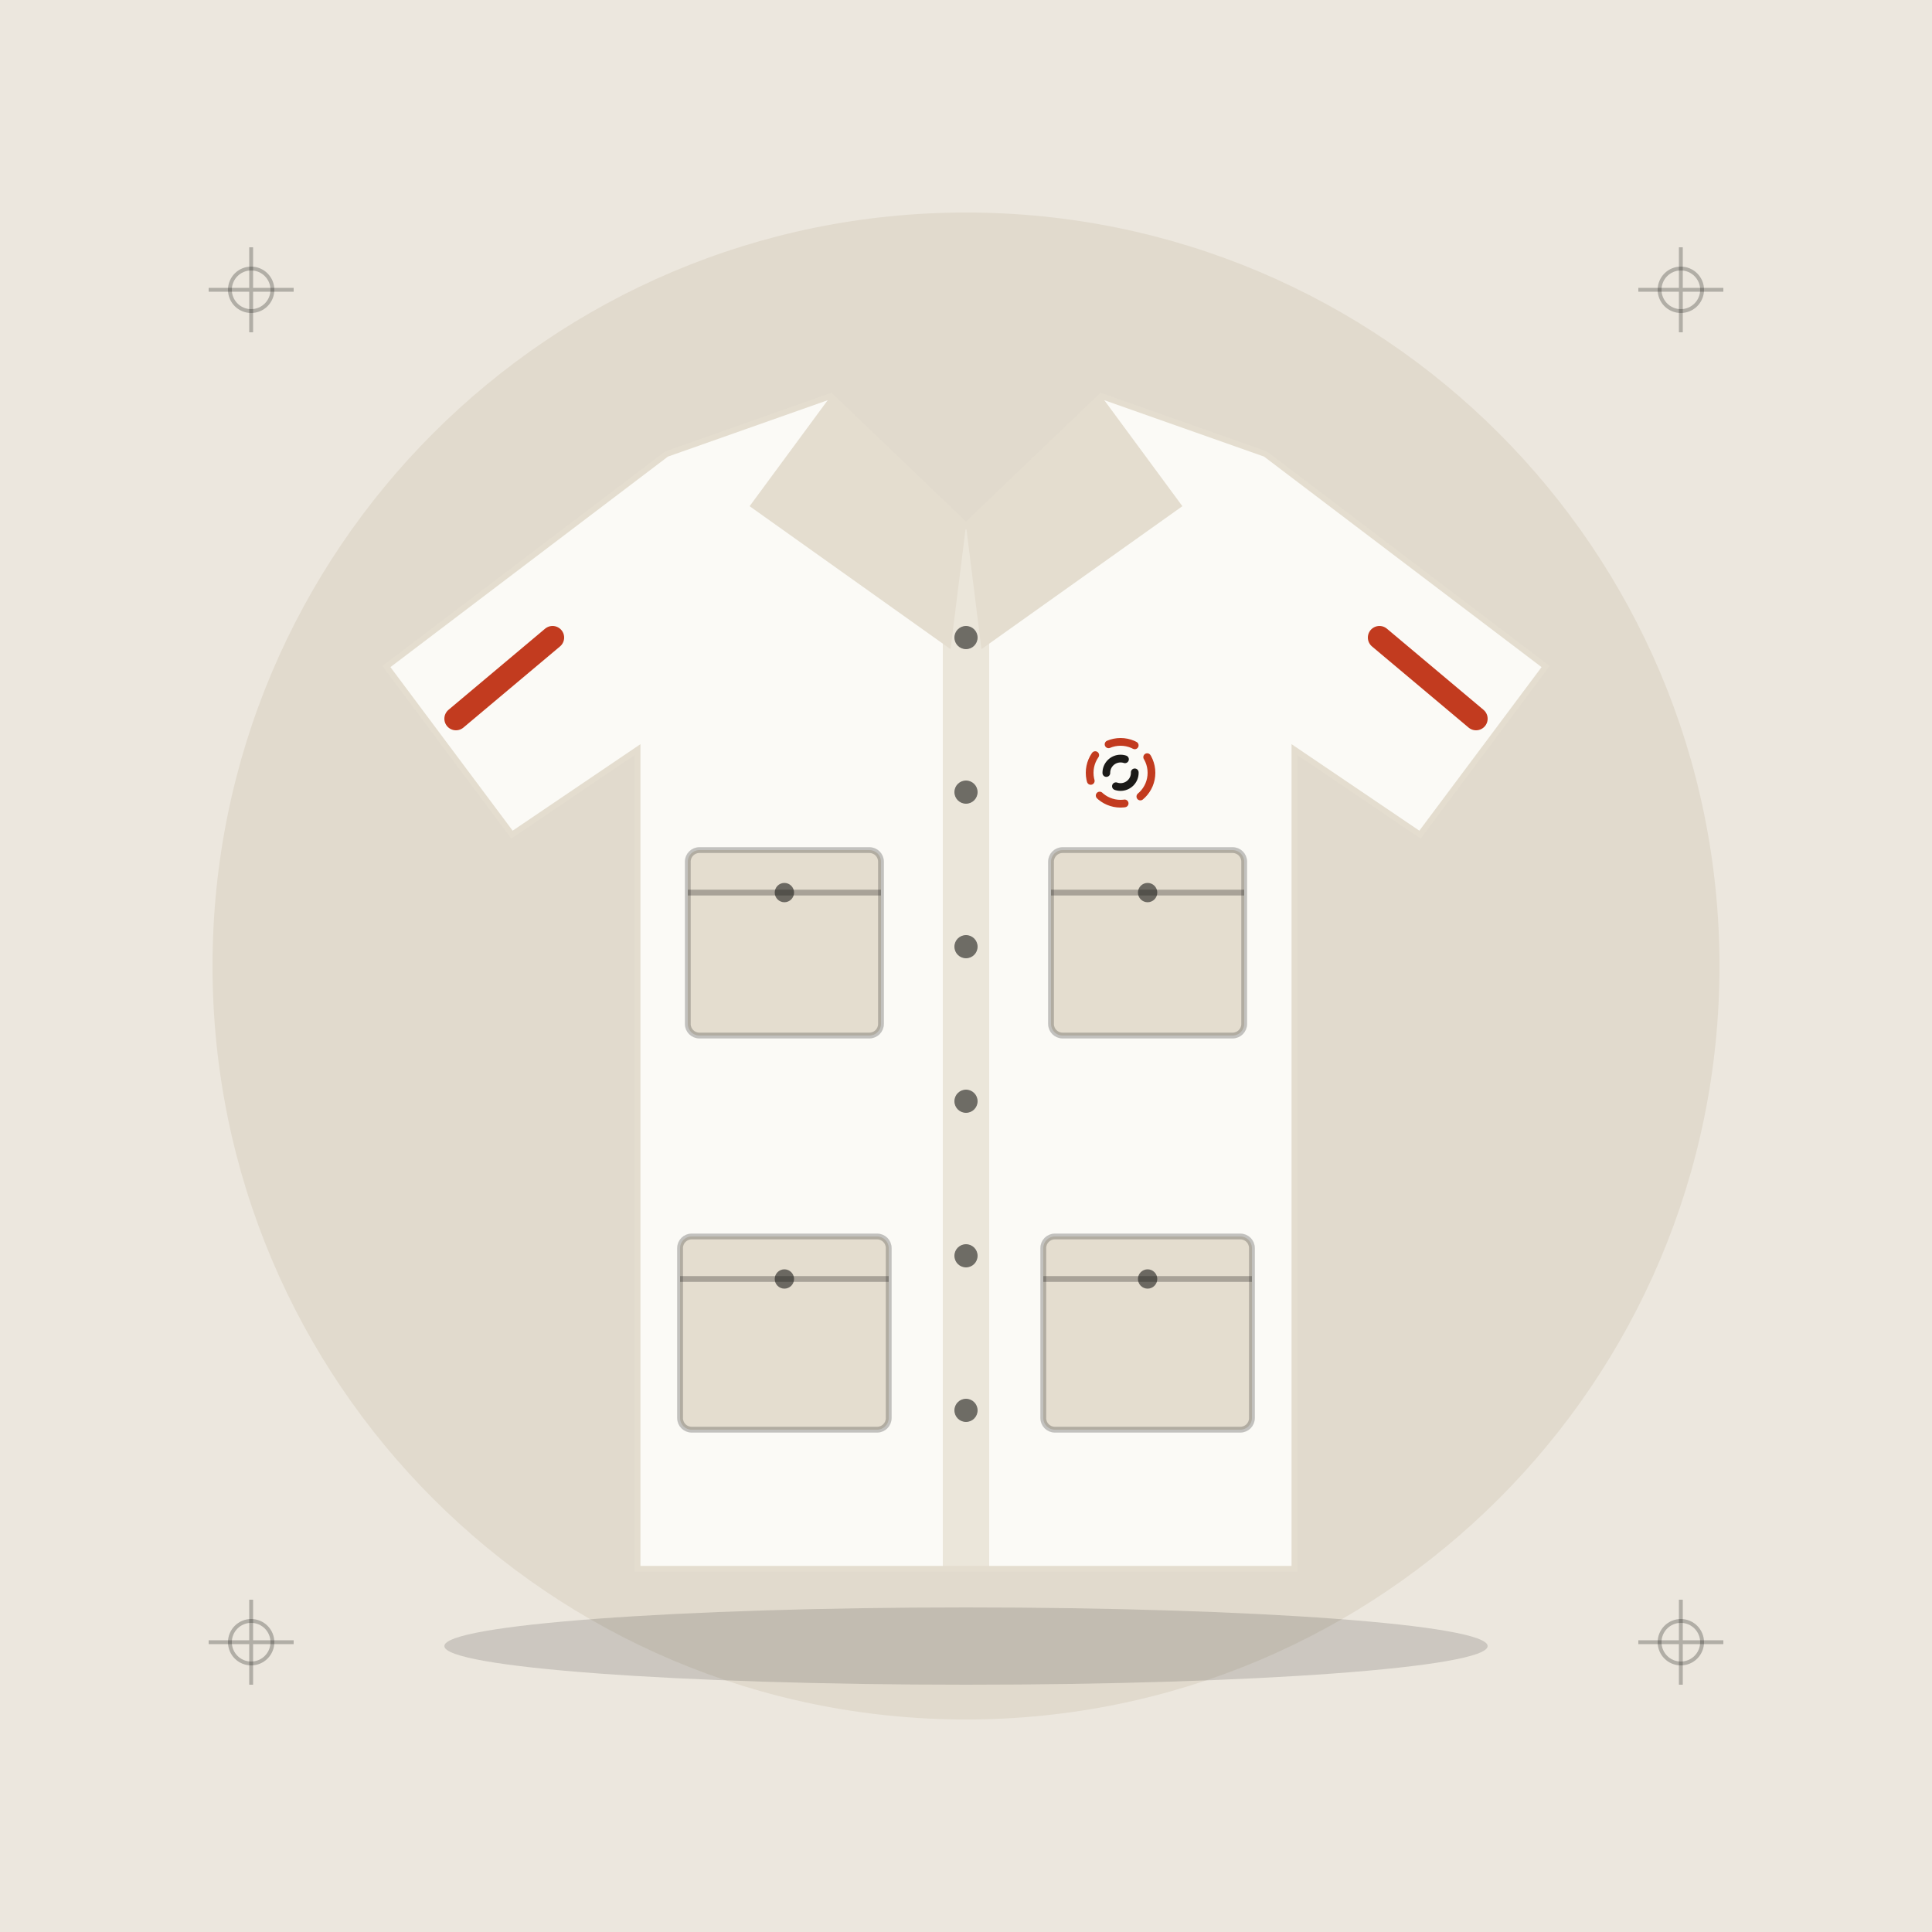
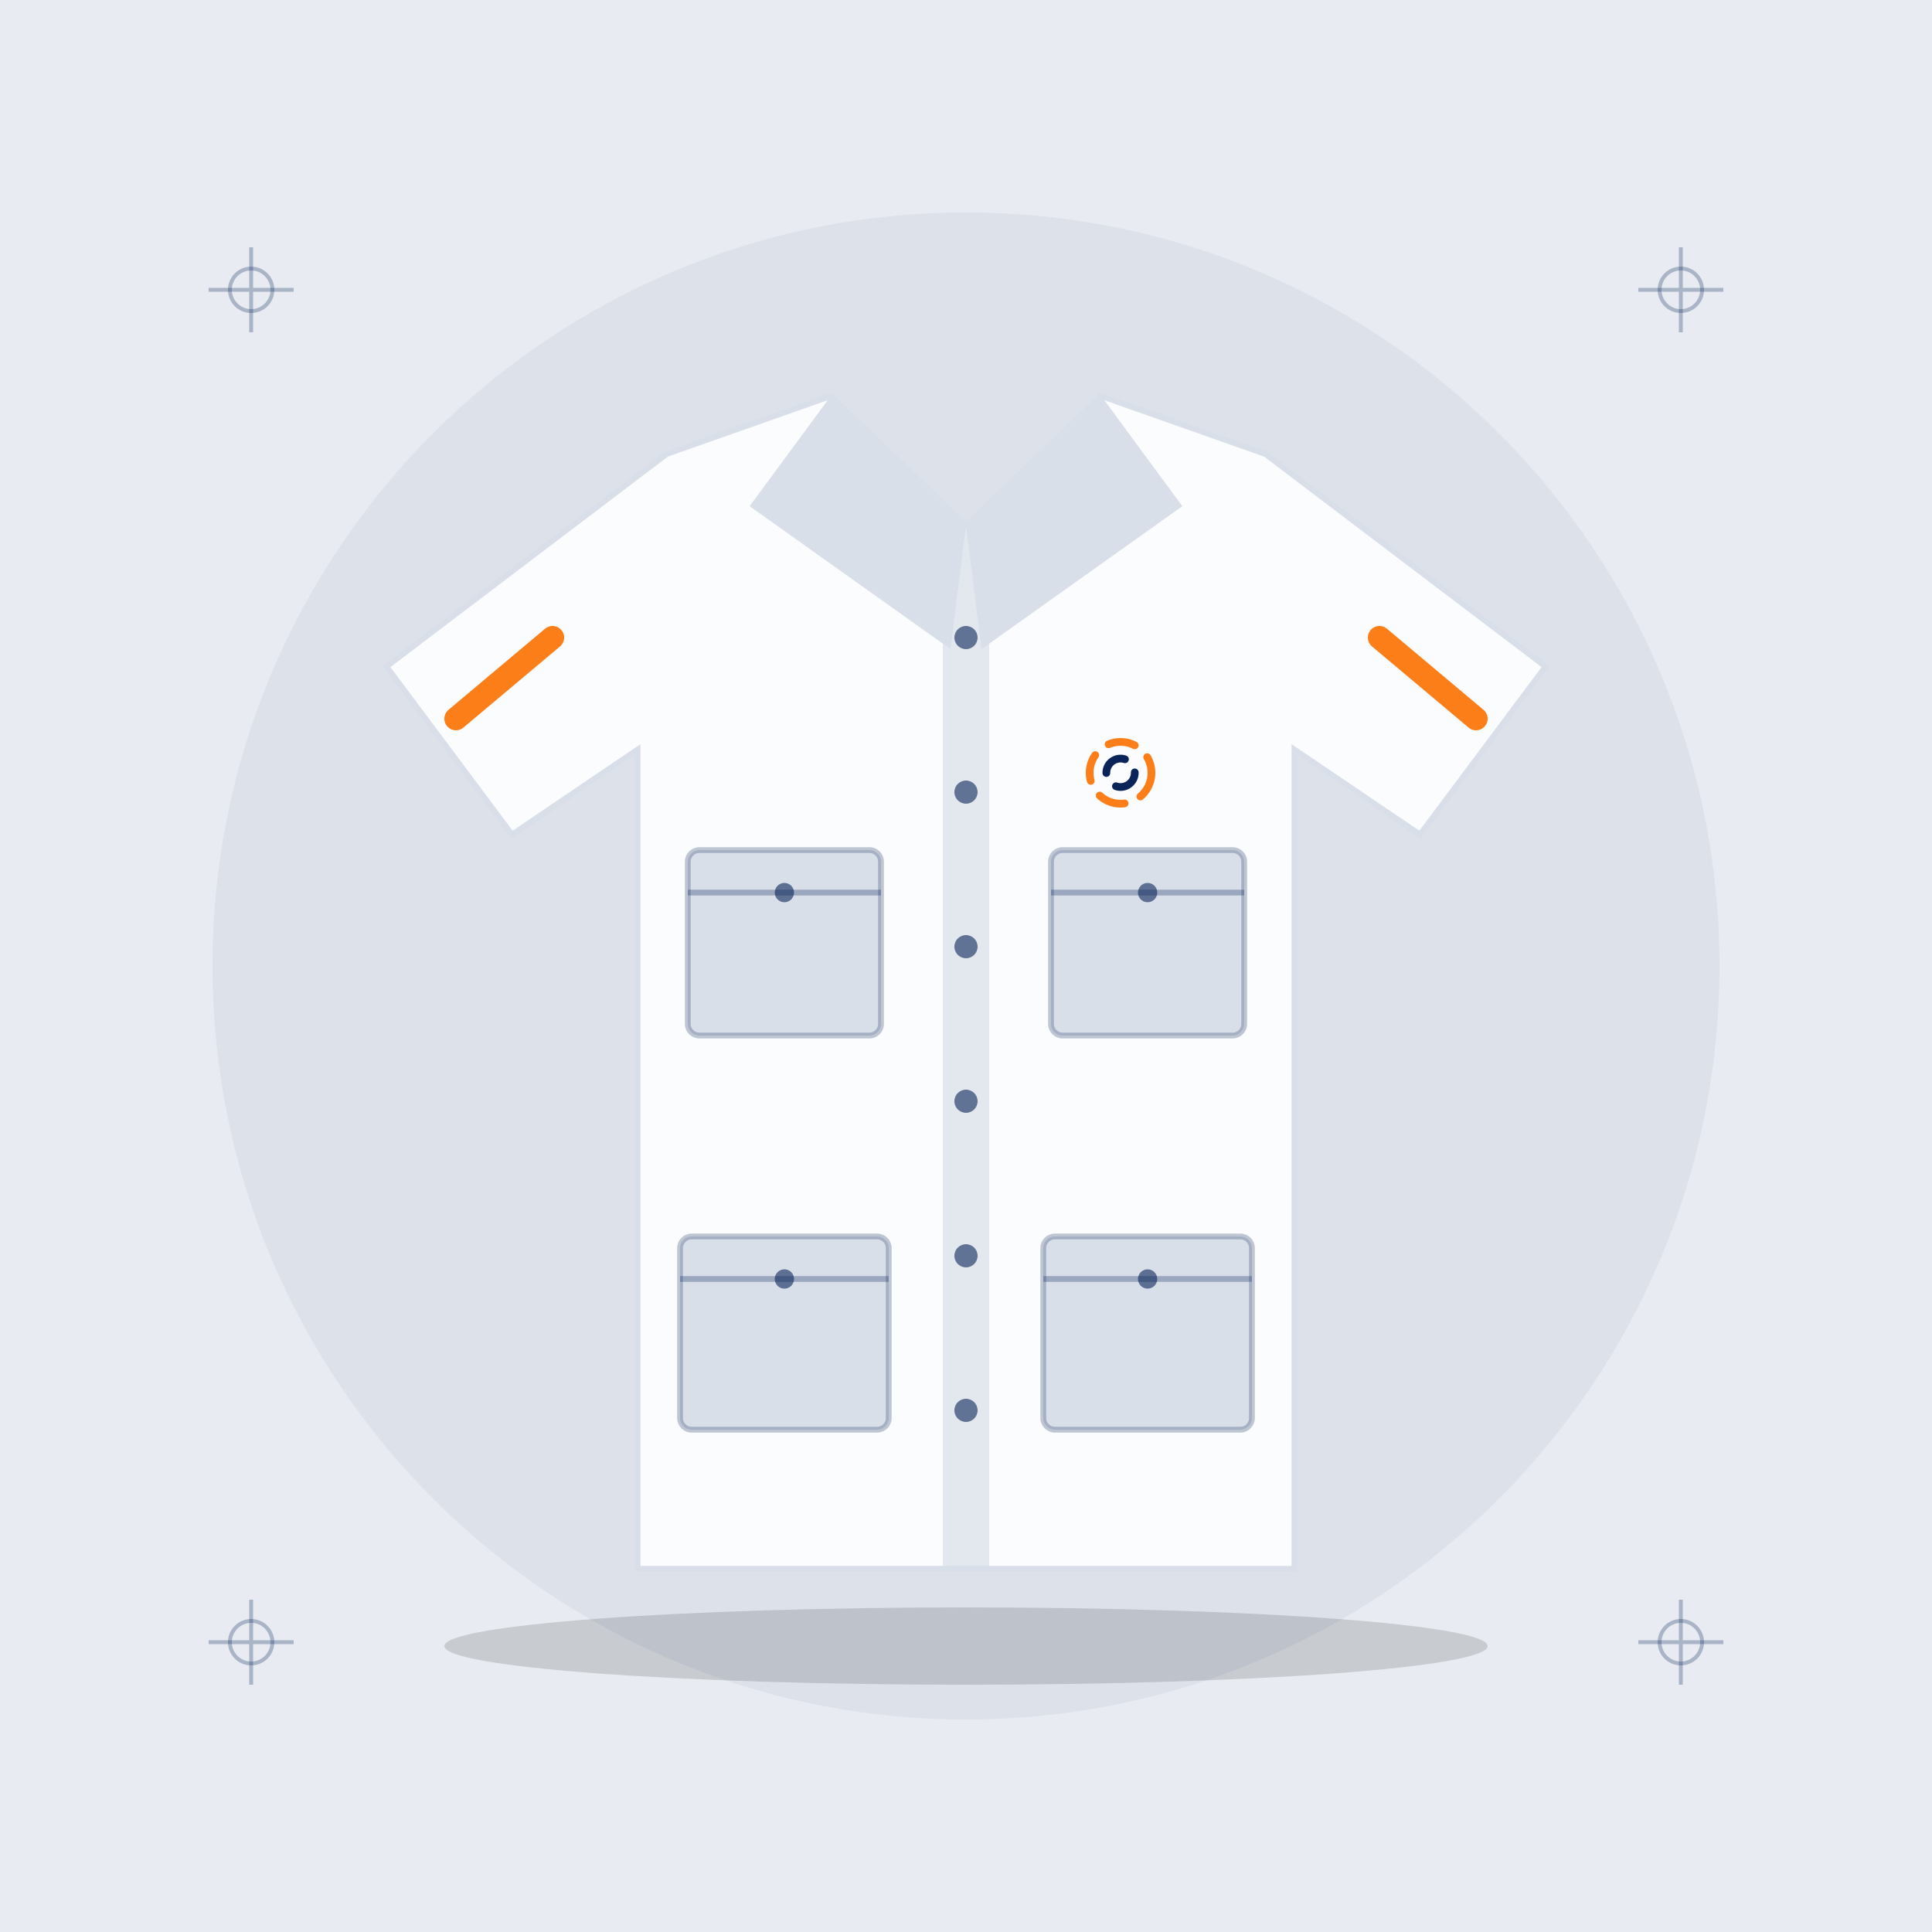
<svg xmlns="http://www.w3.org/2000/svg" viewBox="0 0 1000 1000" role="img" aria-label="Placeholder illustration">
-   <rect width="1000" height="1000" fill="#ECE7DE" />
-   <circle cx="500" cy="500" r="390" fill="#E1DACD" />
-   <g stroke="#1B1A18" stroke-opacity=".28" stroke-width="2" fill="none">
+   <rect width="1000" height="1000" fill="#E8EBF1" />
+   <circle cx="500" cy="500" r="390" fill="#DCE1EA" />
+   <g stroke="#0A2459" stroke-opacity=".28" stroke-width="2" fill="none">
    <circle cx="130" cy="150" r="11" />
    <path d="M108 150h44M130 128v44" />
  </g>
-   <g stroke="#1B1A18" stroke-opacity=".28" stroke-width="2" fill="none">
+   <g stroke="#0A2459" stroke-opacity=".28" stroke-width="2" fill="none">
    <circle cx="870" cy="150" r="11" />
    <path d="M848 150h44M870 128v44" />
  </g>
-   <g stroke="#1B1A18" stroke-opacity=".28" stroke-width="2" fill="none">
+   <g stroke="#0A2459" stroke-opacity=".28" stroke-width="2" fill="none">
    <circle cx="130" cy="850" r="11" />
    <path d="M108 850h44M130 828v44" />
  </g>
-   <g stroke="#1B1A18" stroke-opacity=".28" stroke-width="2" fill="none">
+   <g stroke="#0A2459" stroke-opacity=".28" stroke-width="2" fill="none">
    <circle cx="870" cy="850" r="11" />
    <path d="M848 850h44M870 828v44" />
  </g>
  <ellipse cx="500" cy="852" rx="270" ry="20" fill="#000" opacity=".14" />
-   <path d="M345 235 L430 205 L500 272 L570 205 L655 235 L800 345 L735 432 L670 388 L670 812 L330 812 L330 388 L265 432 L200 345 Z" fill="#FBFAF6" stroke="#E4DDCF" stroke-width="3" />
-   <path d="M430 205 L388 262 L492 336 L500 272 Z" fill="#E4DDCF" />
-   <path d="M570 205 L612 262 L508 336 L500 272 Z" fill="#E4DDCF" />
-   <rect x="488" y="272" width="24" height="540" fill="#E4DDCF" opacity=".7" />
-   <circle cx="500" cy="330" r="6" fill="#1B1A18" opacity=".6" />
-   <circle cx="500" cy="410" r="6" fill="#1B1A18" opacity=".6" />
-   <circle cx="500" cy="490" r="6" fill="#1B1A18" opacity=".6" />
-   <circle cx="500" cy="570" r="6" fill="#1B1A18" opacity=".6" />
-   <circle cx="500" cy="650" r="6" fill="#1B1A18" opacity=".6" />
-   <circle cx="500" cy="730" r="6" fill="#1B1A18" opacity=".6" />
-   <rect x="356" y="440" width="100" height="96" rx="6" fill="#E4DDCF" stroke="#1B1A18" stroke-opacity=".25" stroke-width="3" />
-   <path d="M356 462 L456 462" stroke="#1B1A18" stroke-opacity=".3" stroke-width="3" />
-   <circle cx="406" cy="462" r="5" fill="#1B1A18" opacity=".6" />
-   <rect x="544" y="440" width="100" height="96" rx="6" fill="#E4DDCF" stroke="#1B1A18" stroke-opacity=".25" stroke-width="3" />
-   <path d="M544 462 L644 462" stroke="#1B1A18" stroke-opacity=".3" stroke-width="3" />
-   <circle cx="594" cy="462" r="5" fill="#1B1A18" opacity=".6" />
-   <rect x="352" y="640" width="108" height="100" rx="6" fill="#E4DDCF" stroke="#1B1A18" stroke-opacity=".25" stroke-width="3" />
-   <path d="M352 662 L460 662" stroke="#1B1A18" stroke-opacity=".3" stroke-width="3" />
-   <circle cx="406" cy="662" r="5" fill="#1B1A18" opacity=".6" />
-   <rect x="540" y="640" width="108" height="100" rx="6" fill="#E4DDCF" stroke="#1B1A18" stroke-opacity=".25" stroke-width="3" />
-   <path d="M540 662 L648 662" stroke="#1B1A18" stroke-opacity=".3" stroke-width="3" />
-   <circle cx="594" cy="662" r="5" fill="#1B1A18" opacity=".6" />
-   <path d="M236 372 L286 330 M764 372 L714 330" stroke="#C23B1F" stroke-width="12" stroke-linecap="round" />
-   <circle cx="580" cy="400" r="16" fill="none" stroke="#C23B1F" stroke-width="4" stroke-linecap="round" stroke-dasharray="14 9" />
-   <circle cx="580" cy="400" r="7.36" fill="none" stroke="#1B1A18" stroke-width="4" stroke-linecap="round" stroke-dasharray="14 9" />
+   <path d="M345 235 L430 205 L500 272 L570 205 L655 235 L800 345 L735 432 L670 388 L670 812 L330 812 L330 388 L265 432 L200 345 Z" fill="#FBFCFD" stroke="#D9DFE9" stroke-width="3" />
+   <path d="M430 205 L388 262 L492 336 L500 272 Z" fill="#D9DFE9" />
+   <path d="M570 205 L612 262 L508 336 L500 272 Z" fill="#D9DFE9" />
+   <rect x="488" y="272" width="24" height="540" fill="#D9DFE9" opacity=".7" />
+   <circle cx="500" cy="330" r="6" fill="#0A2459" opacity=".6" />
+   <circle cx="500" cy="410" r="6" fill="#0A2459" opacity=".6" />
+   <circle cx="500" cy="490" r="6" fill="#0A2459" opacity=".6" />
+   <circle cx="500" cy="570" r="6" fill="#0A2459" opacity=".6" />
+   <circle cx="500" cy="650" r="6" fill="#0A2459" opacity=".6" />
+   <circle cx="500" cy="730" r="6" fill="#0A2459" opacity=".6" />
+   <rect x="356" y="440" width="100" height="96" rx="6" fill="#D9DFE9" stroke="#0A2459" stroke-opacity=".25" stroke-width="3" />
+   <path d="M356 462 L456 462" stroke="#0A2459" stroke-opacity=".3" stroke-width="3" />
+   <circle cx="406" cy="462" r="5" fill="#0A2459" opacity=".6" />
+   <rect x="544" y="440" width="100" height="96" rx="6" fill="#D9DFE9" stroke="#0A2459" stroke-opacity=".25" stroke-width="3" />
+   <path d="M544 462 L644 462" stroke="#0A2459" stroke-opacity=".3" stroke-width="3" />
+   <circle cx="594" cy="462" r="5" fill="#0A2459" opacity=".6" />
+   <rect x="352" y="640" width="108" height="100" rx="6" fill="#D9DFE9" stroke="#0A2459" stroke-opacity=".25" stroke-width="3" />
+   <path d="M352 662 L460 662" stroke="#0A2459" stroke-opacity=".3" stroke-width="3" />
+   <circle cx="406" cy="662" r="5" fill="#0A2459" opacity=".6" />
+   <rect x="540" y="640" width="108" height="100" rx="6" fill="#D9DFE9" stroke="#0A2459" stroke-opacity=".25" stroke-width="3" />
+   <path d="M540 662 L648 662" stroke="#0A2459" stroke-opacity=".3" stroke-width="3" />
+   <circle cx="594" cy="662" r="5" fill="#0A2459" opacity=".6" />
+   <path d="M236 372 L286 330 M764 372 L714 330" stroke="#FC7E18" stroke-width="12" stroke-linecap="round" />
+   <circle cx="580" cy="400" r="16" fill="none" stroke="#FC7E18" stroke-width="4" stroke-linecap="round" stroke-dasharray="14 9" />
+   <circle cx="580" cy="400" r="7.36" fill="none" stroke="#0A2459" stroke-width="4" stroke-linecap="round" stroke-dasharray="14 9" />
</svg>
